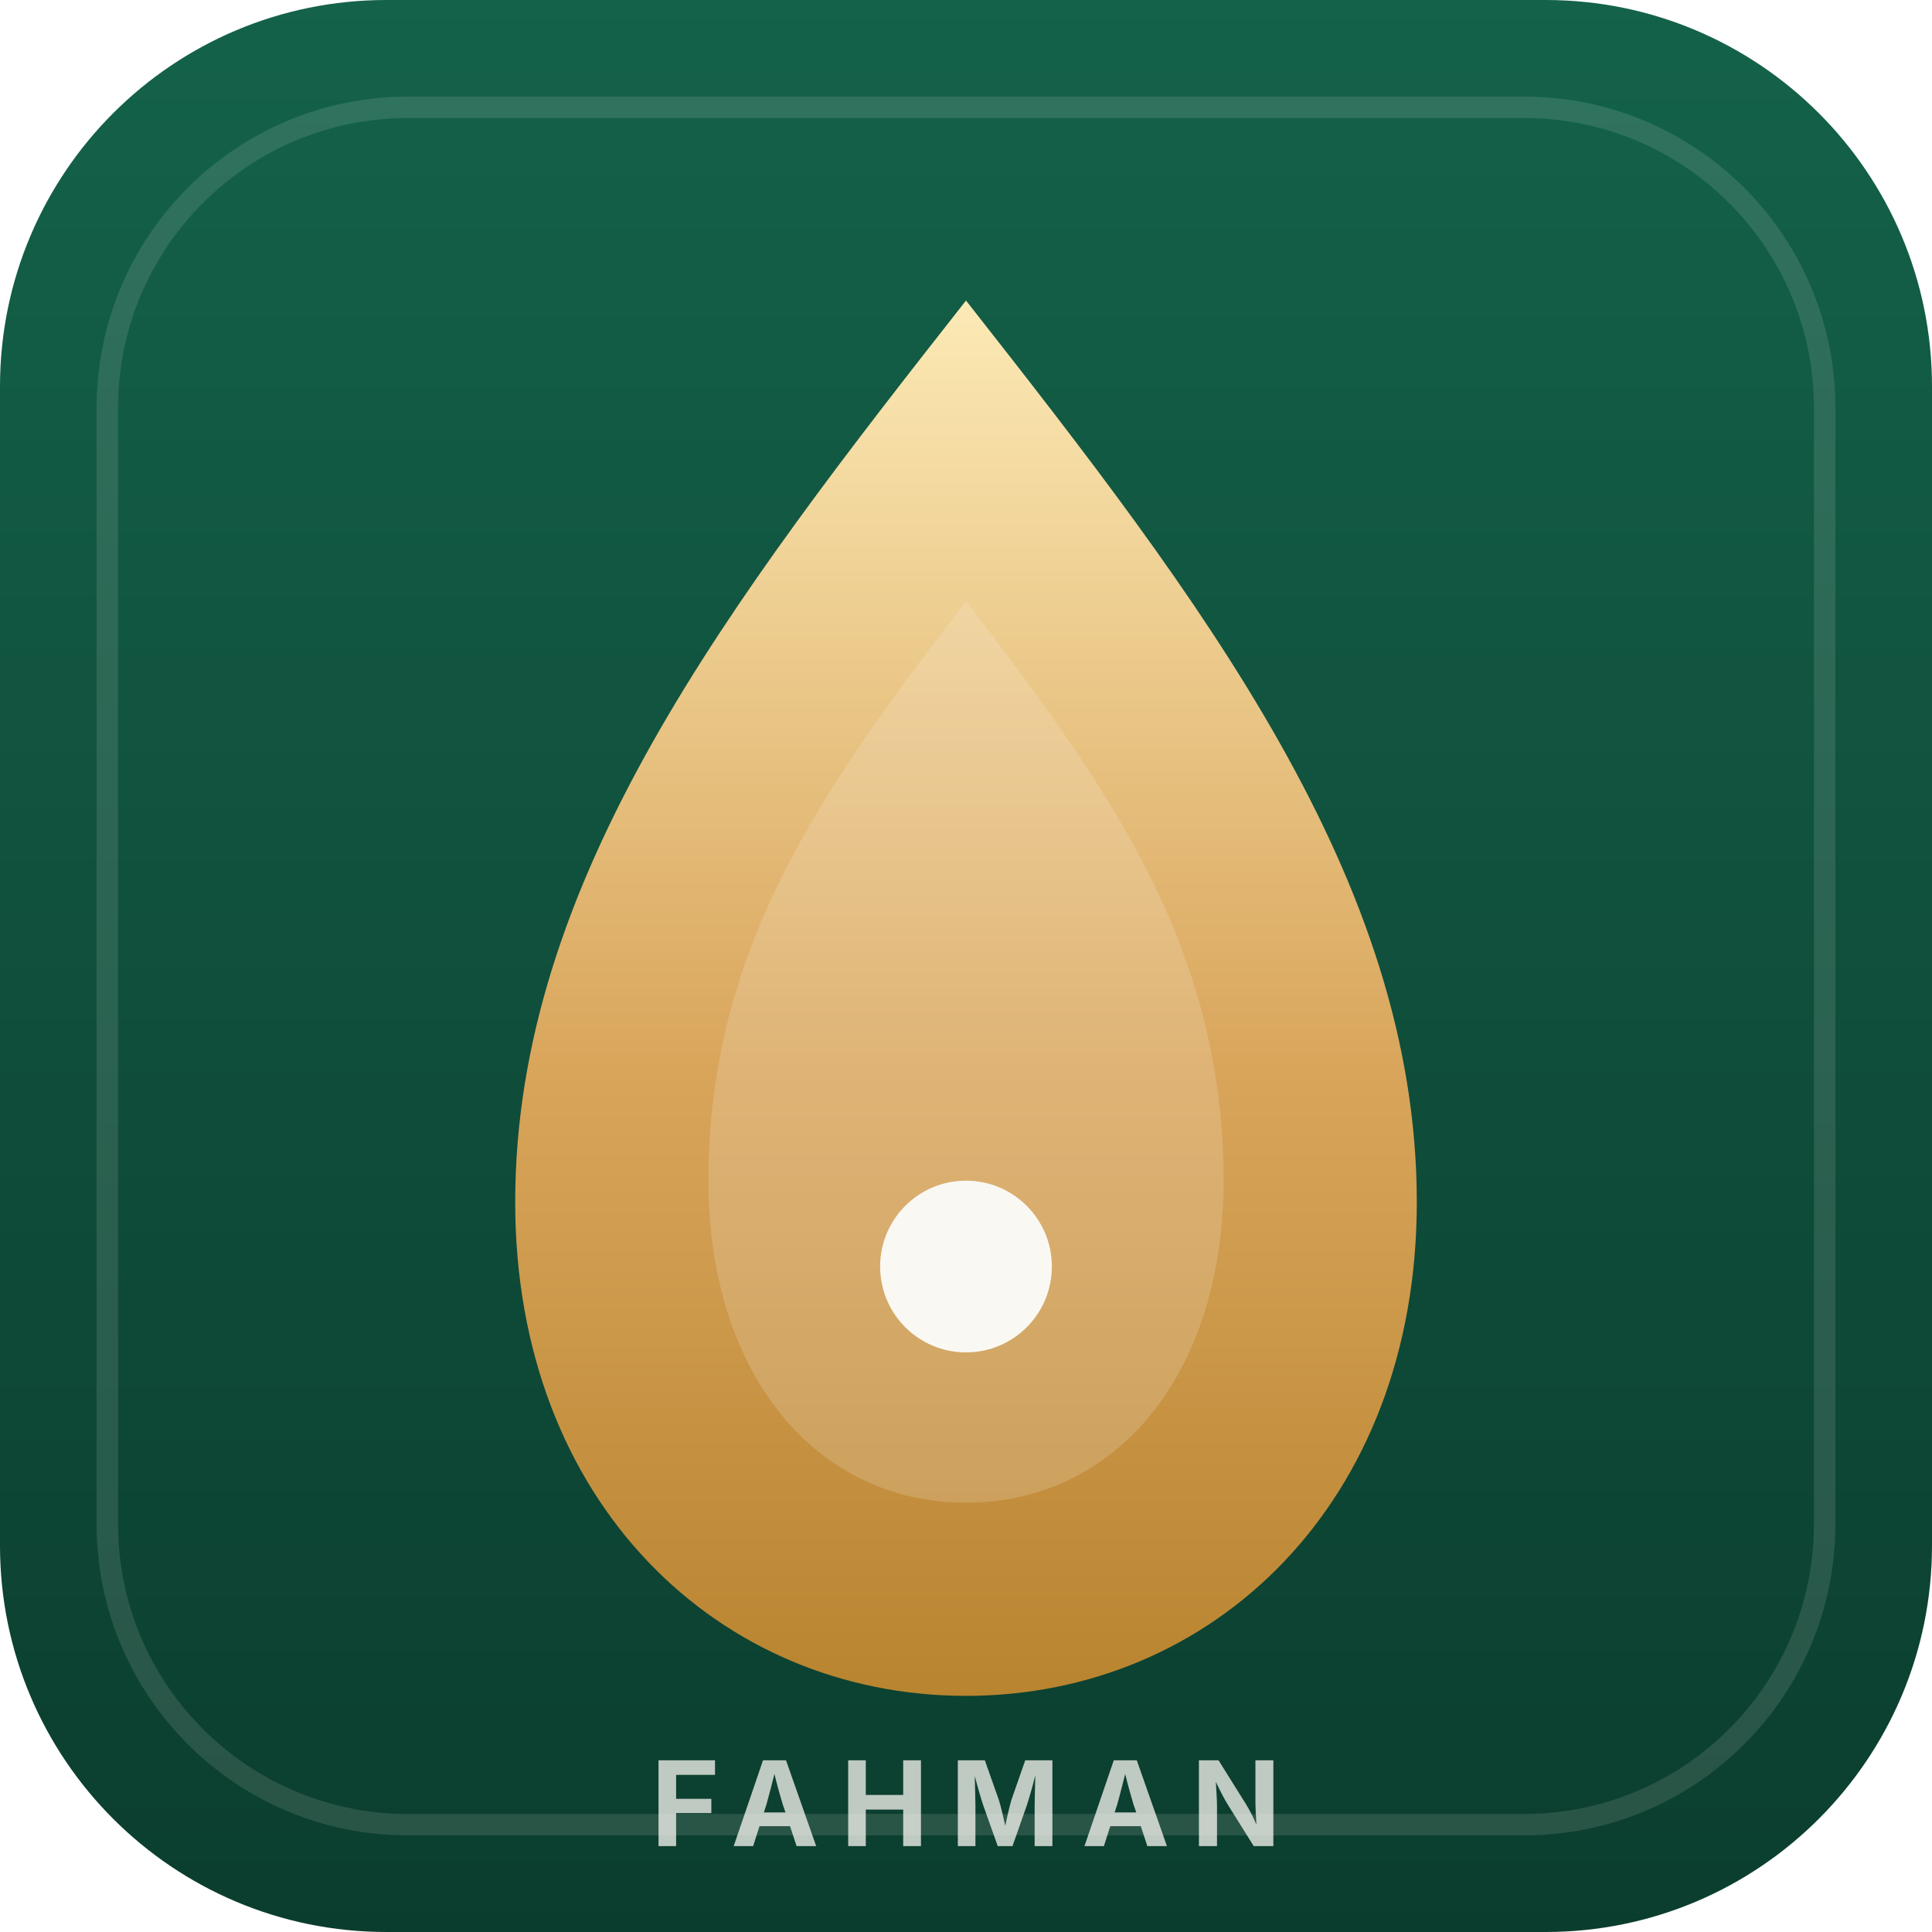
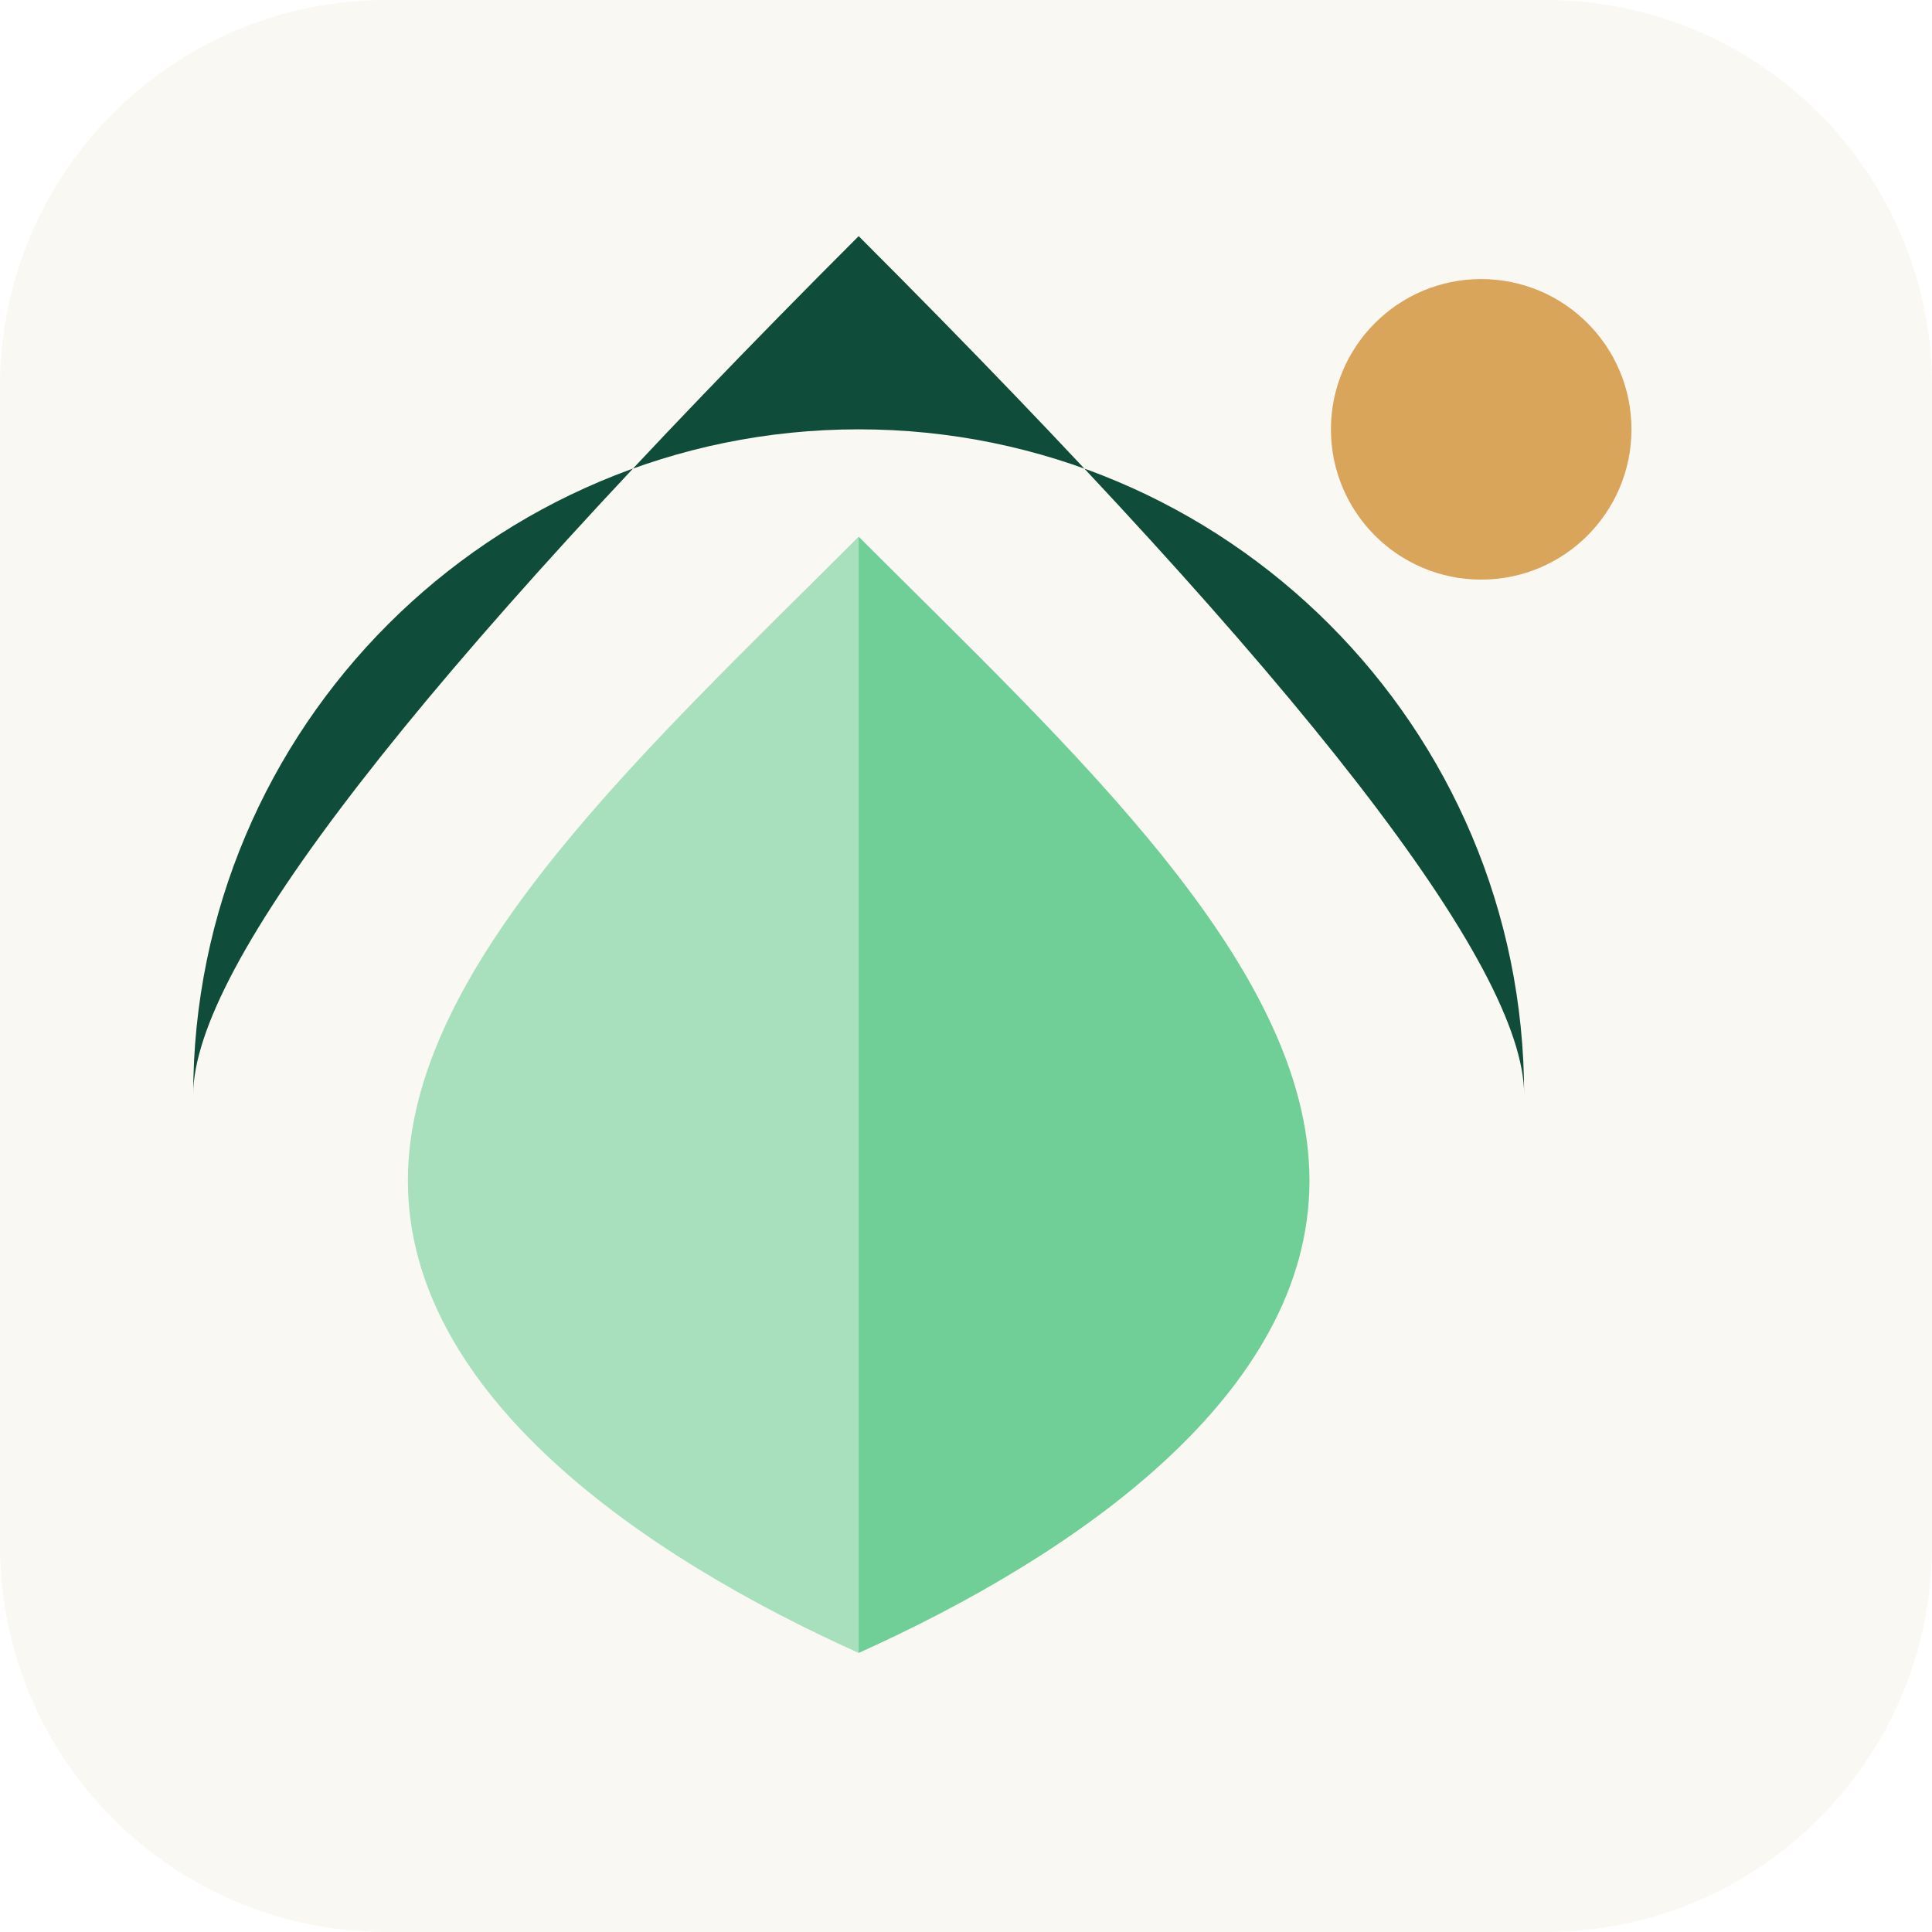
- <svg xmlns="http://www.w3.org/2000/svg" viewBox="0 0 180 180" role="img" aria-label="Fahman Energy logo">
-   <defs>
-     <linearGradient id="bg" x1="0" y1="0" x2="0" y2="1">
-       <stop offset="0" stop-color="#14624A" />
-       <stop offset="1" stop-color="#0B3D2E" />
-     </linearGradient>
-     <linearGradient id="flame" x1="0" y1="0" x2="0" y2="1">
-       <stop offset="0" stop-color="#FCEAB6" />
-       <stop offset=".55" stop-color="#D9A55B" />
-       <stop offset="1" stop-color="#B8842F" />
-     </linearGradient>
-   </defs>
-   <rect x="0" y="0" width="180" height="180" rx="36" fill="url(#bg)" />
-   <rect x="10" y="10" width="160" height="160" rx="28" fill="none" stroke="#FAF8F2" stroke-opacity=".12" stroke-width="2" />
-   <path d="M90 28 C112 56, 132 82, 132 112 C132 140, 113 158, 90 158 C67 158, 48 140, 48 112 C48 82, 68 56, 90 28 Z" fill="url(#flame)" />
-   <path d="M90 56 C103 73, 114 88, 114 110 C114 128, 104 140, 90 140 C76 140, 66 128, 66 110 C66 88, 77 73, 90 56 Z" fill="#FAF8F2" fill-opacity=".18" />
-   <circle cx="90" cy="118" r="8" fill="#FAF8F2" />
-   <text x="90" y="172" text-anchor="middle" font-family="Inter,system-ui,sans-serif" font-size="11" font-weight="700" letter-spacing="2" fill="#FAF8F2" fill-opacity=".75">FAHMAN</text>
+ <svg xmlns="http://www.w3.org/2000/svg" viewBox="0 0 180 180" role="img" aria-label="FahmanEnergy logo">
+   <rect x="0" y="0" width="180" height="180" rx="36" fill="#FAF8F2" />
+   <circle cx="138" cy="40" r="14" fill="#D9A55B" />
+   <path d="M80 22 Q18 84 18 102 A62 62 0 0 1 142 102 Q142 84 80 22 Z" fill="#0F4C3A" />
+   <path d="M80 50 C60 70 38 90 38 110 C38 130 60 145 80 154 Z" fill="#A8E0BD" />
+   <path d="M80 50 C100 70 122 90 122 110 C122 130 100 145 80 154 Z" fill="#6FCF97" />
</svg>
